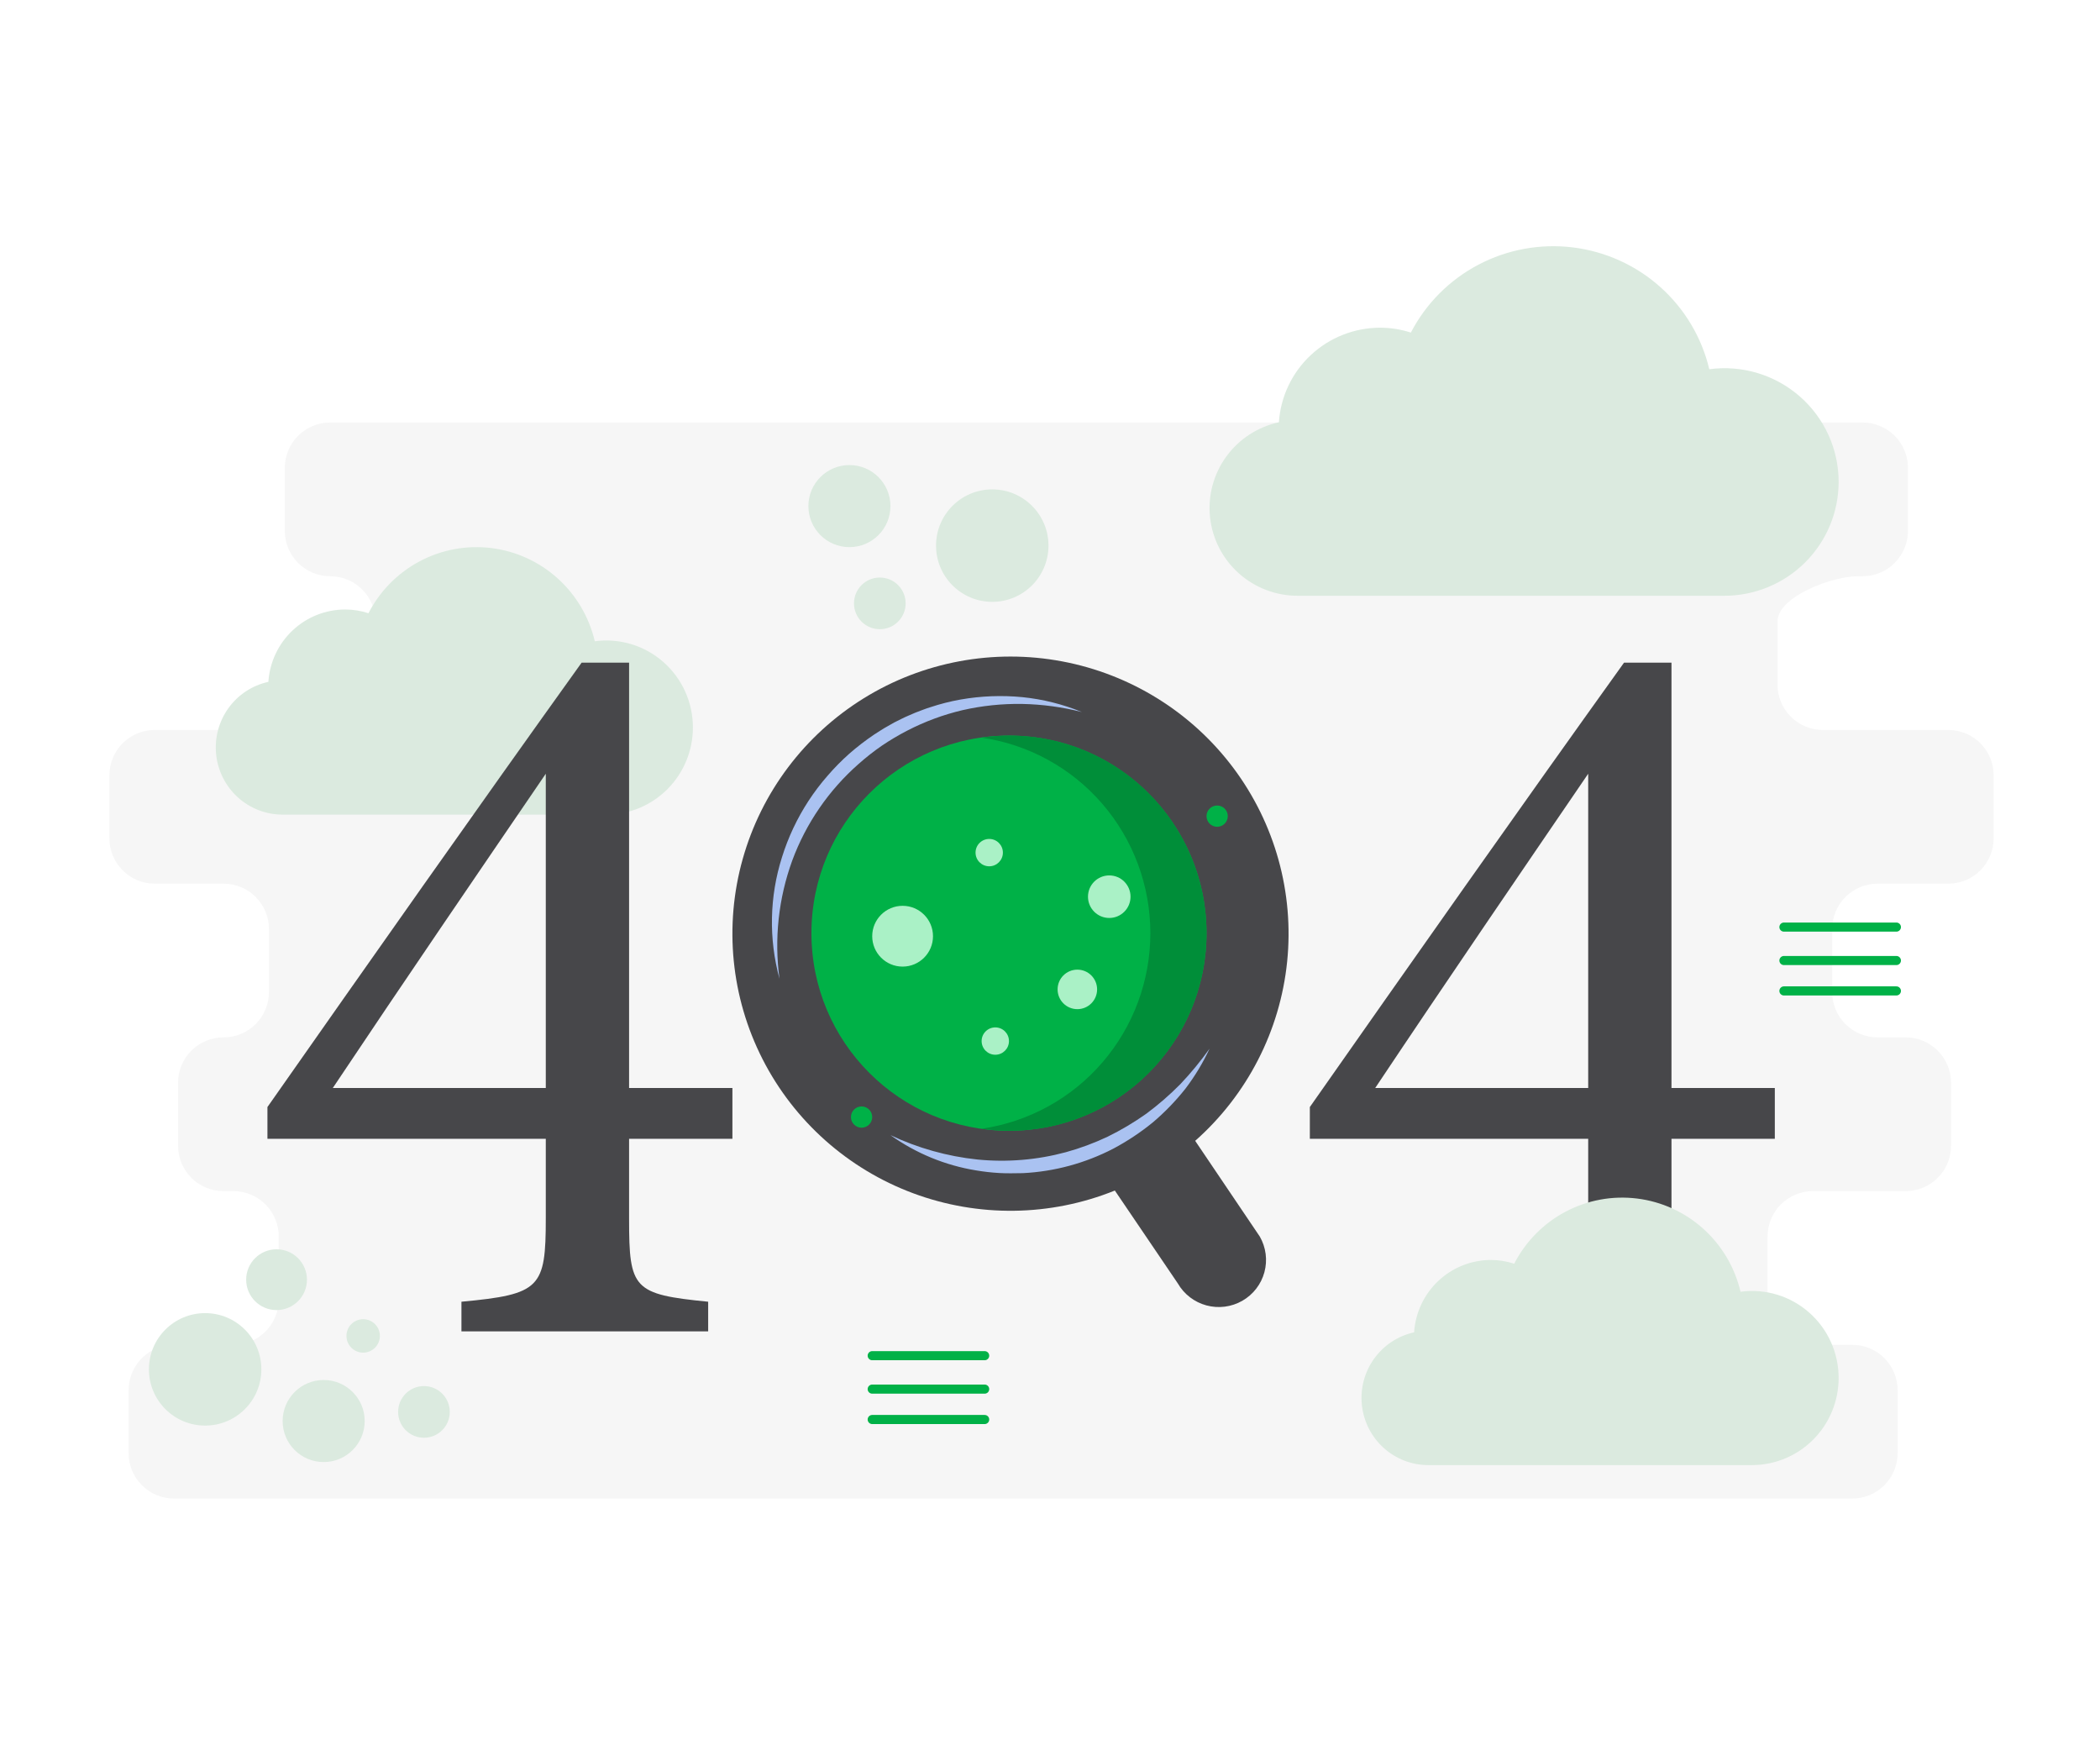
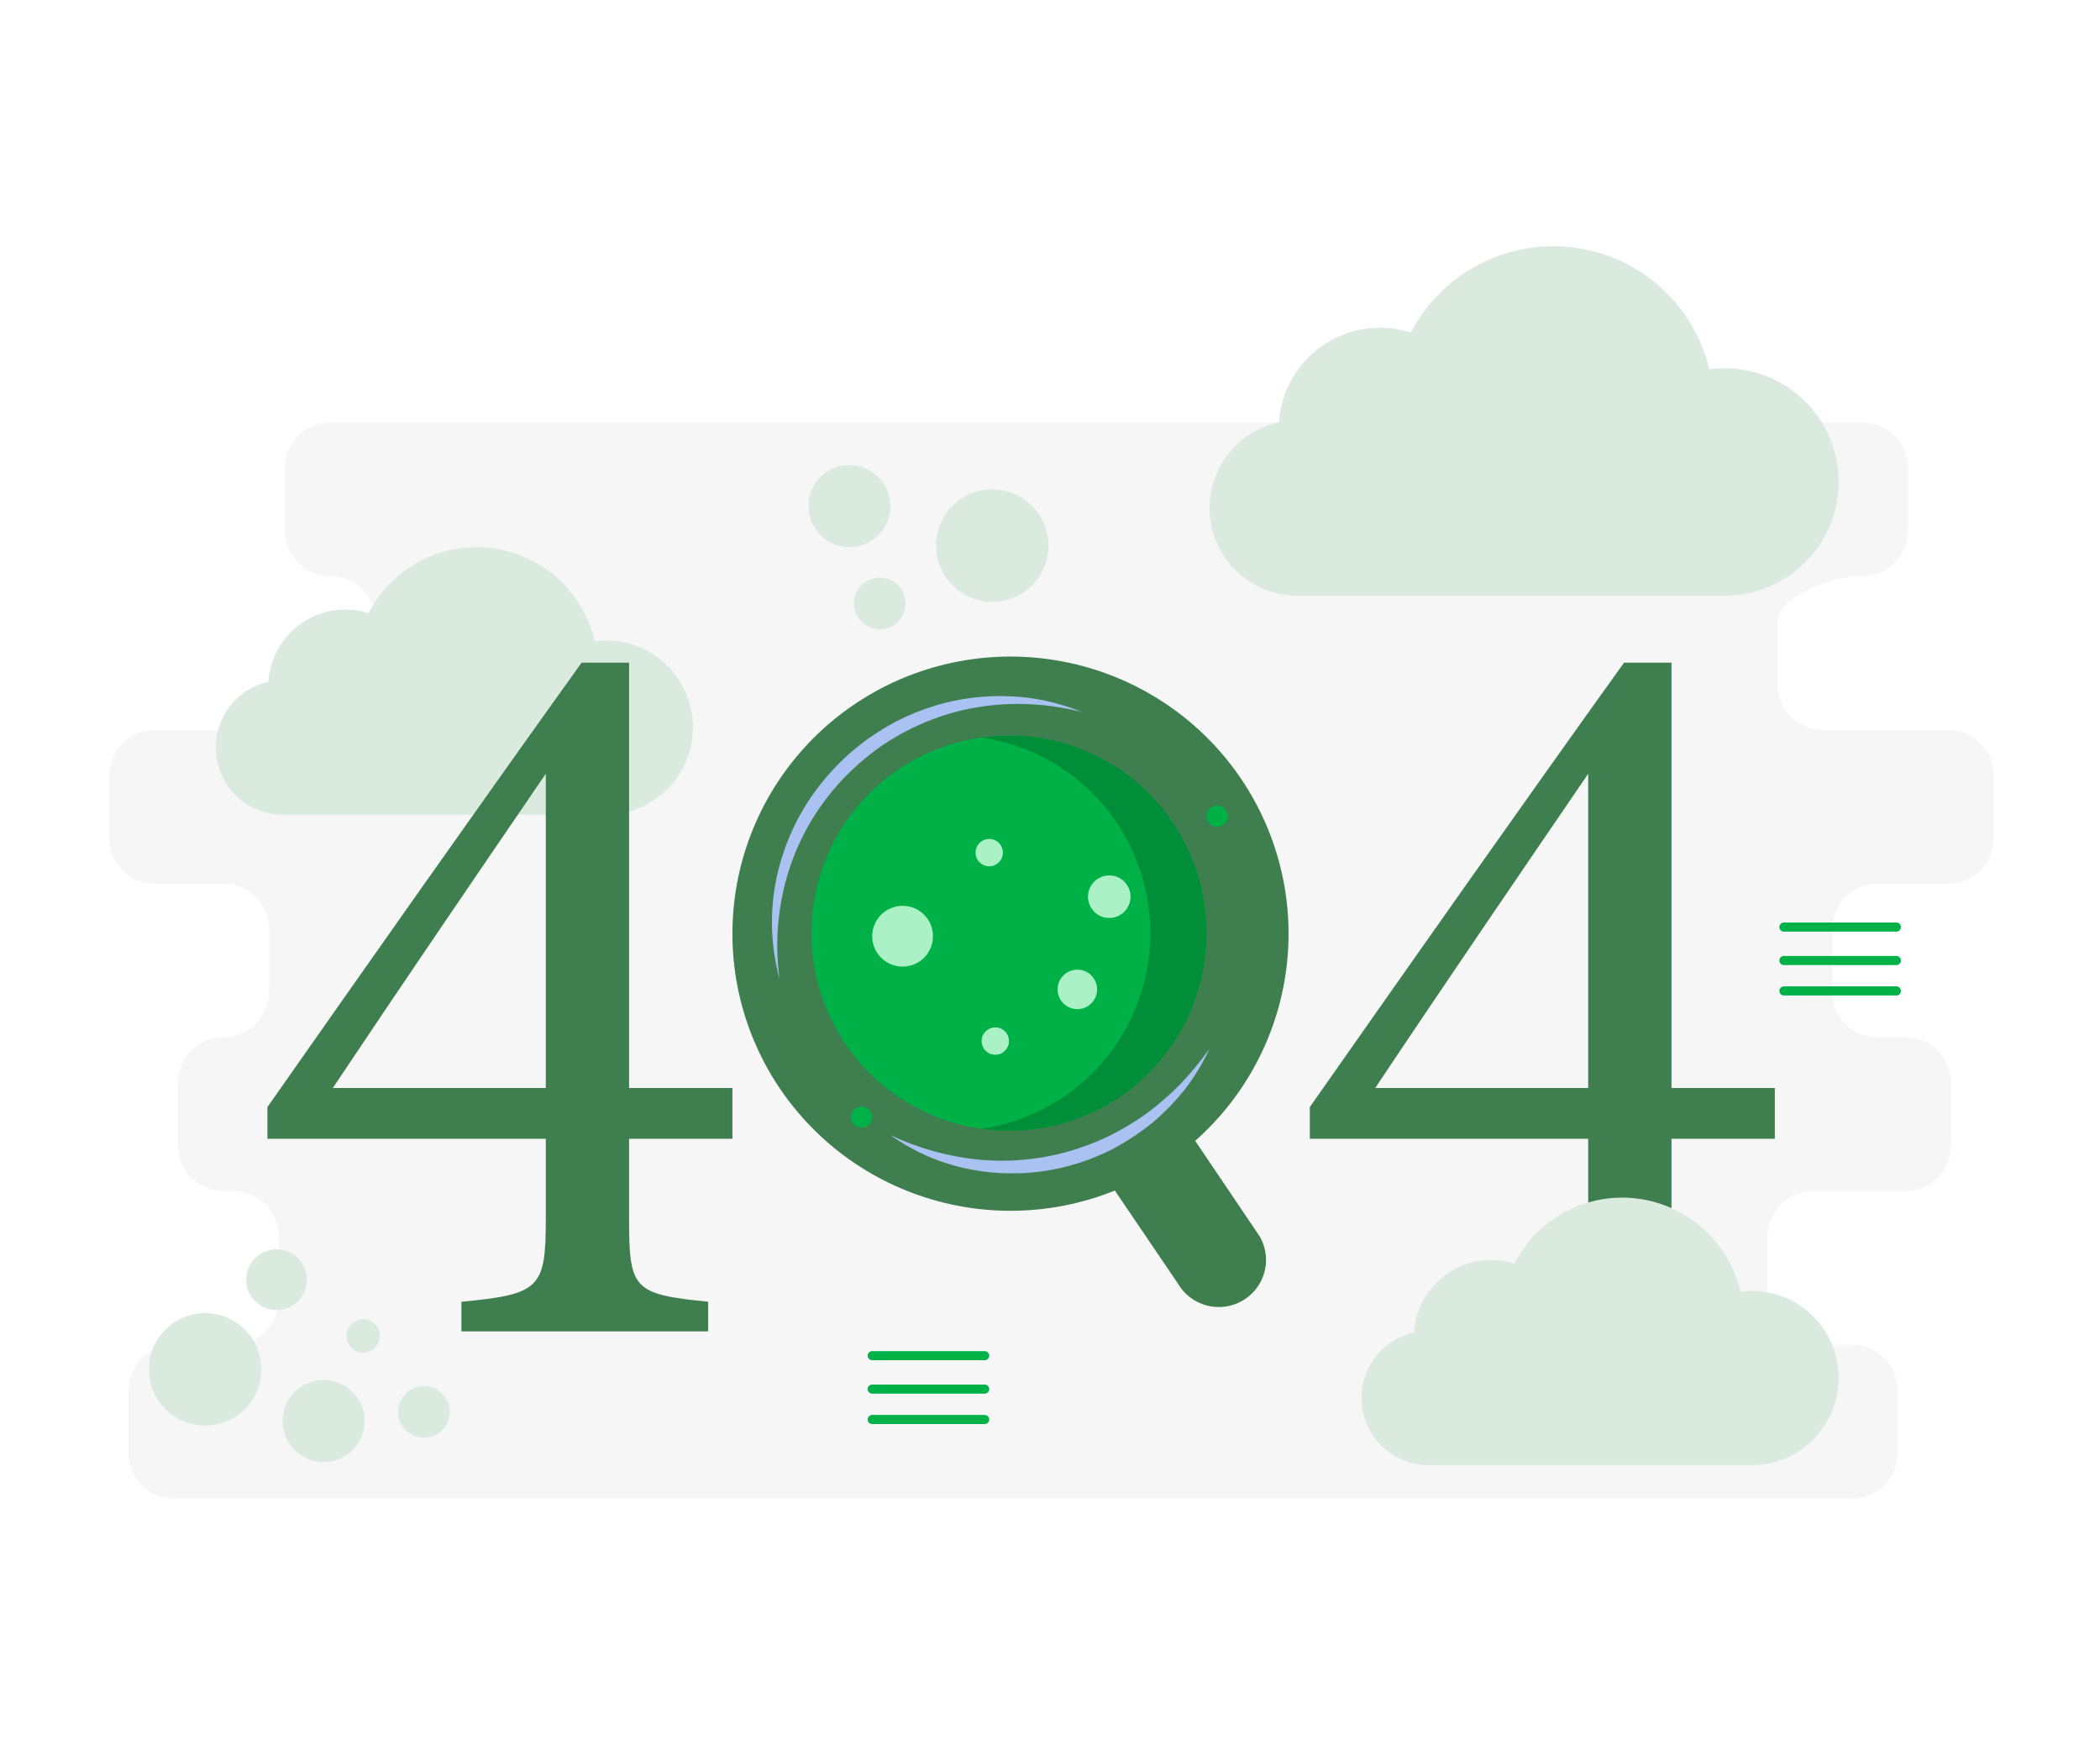
<svg xmlns="http://www.w3.org/2000/svg" width="691" height="574" viewBox="0 0 691 574" fill="none">
-   <path d="M656 275.8V255.057C656 253.098 655.614 251.159 654.864 249.35C654.114 247.54 653.015 245.896 651.629 244.511C650.243 243.126 648.598 242.028 646.787 241.278C644.976 240.529 643.036 240.143 641.076 240.143H599.808C595.85 240.143 592.054 238.572 589.255 235.775C586.456 232.978 584.884 229.184 584.884 225.229V204.486C584.884 196.249 602.976 189.571 611.219 189.571H612.882C616.84 189.571 620.636 188 623.435 185.203C626.234 182.406 627.806 178.613 627.806 174.657V153.914C627.806 151.956 627.42 150.016 626.67 148.207C625.92 146.397 624.821 144.753 623.435 143.368C622.049 141.983 620.404 140.885 618.593 140.135C616.783 139.386 614.842 139 612.882 139H108.639C106.679 139 104.738 139.386 102.927 140.135C101.117 140.885 99.471 141.983 98.085 143.368C96.7 144.753 95.6 146.397 94.85 148.207C94.1 150.016 93.714 151.956 93.714 153.914V174.657C93.714 176.616 94.1 178.555 94.85 180.365C95.6 182.174 96.7 183.818 98.085 185.203C99.471 186.588 101.117 187.687 102.927 188.436C104.738 189.186 106.679 189.571 108.639 189.571C112.597 189.571 116.393 191.143 119.192 193.94C121.991 196.737 123.563 200.53 123.563 204.486V225.229C123.563 229.184 121.991 232.978 119.192 235.775C116.393 238.571 112.597 240.143 108.639 240.143H50.925C48.965 240.143 47.024 240.529 45.213 241.278C43.402 242.028 41.757 243.126 40.371 244.511C38.985 245.896 37.886 247.54 37.136 249.35C36.386 251.159 36 253.098 36 255.057V275.8C36 279.756 37.572 283.549 40.371 286.346C43.17 289.143 46.966 290.714 50.925 290.714H73.571C77.529 290.714 81.325 292.286 84.124 295.083C86.923 297.879 88.495 301.673 88.495 305.628V326.372C88.495 328.33 88.109 330.269 87.359 332.079C86.609 333.888 85.51 335.533 84.124 336.918C82.738 338.302 81.093 339.401 79.282 340.151C77.471 340.9 75.531 341.286 73.571 341.286H73.516C69.558 341.286 65.761 342.857 62.963 345.654C60.164 348.451 58.591 352.245 58.591 356.2V376.943C58.591 378.901 58.977 380.841 59.727 382.65C60.477 384.46 61.577 386.104 62.963 387.489C64.349 388.874 65.994 389.972 67.805 390.722C69.615 391.471 71.556 391.857 73.516 391.857H76.792C80.751 391.857 84.547 393.428 87.346 396.225C90.144 399.022 91.717 402.816 91.717 406.771V427.514C91.717 431.47 90.144 435.263 87.346 438.06C84.547 440.857 80.751 442.429 76.792 442.429H57.252C55.292 442.429 53.352 442.814 51.541 443.564C49.73 444.313 48.085 445.412 46.699 446.797C45.313 448.182 44.214 449.826 43.464 451.635C42.714 453.445 42.328 455.384 42.328 457.343V478.086C42.328 482.041 43.9 485.835 46.699 488.632C49.498 491.429 53.294 493 57.252 493H609.484C613.442 493 617.238 491.429 620.037 488.632C622.836 485.835 624.408 482.041 624.408 478.086V457.343C624.408 455.384 624.022 453.445 623.272 451.635C622.522 449.826 621.423 448.182 620.037 446.797C618.651 445.412 617.006 444.313 615.195 443.564C613.384 442.814 611.444 442.429 609.484 442.429H596.544C592.585 442.429 588.789 440.857 585.99 438.06C583.191 435.263 581.619 431.47 581.619 427.514V406.771C581.619 402.816 583.191 399.022 585.99 396.225C588.789 393.428 592.585 391.857 596.544 391.857H627.055C631.013 391.857 634.81 390.286 637.608 387.489C640.407 384.692 641.98 380.898 641.98 376.943V356.2C641.98 352.244 640.407 348.451 637.608 345.654C634.81 342.857 631.013 341.286 627.055 341.286H617.799C613.841 341.286 610.045 339.714 607.246 336.918C604.447 334.121 602.875 330.327 602.875 326.372V305.628C602.875 301.673 604.447 297.879 607.246 295.083C610.045 292.286 613.841 290.714 617.799 290.714H641.076C645.034 290.714 648.83 289.143 651.629 286.346C654.428 283.549 656 279.756 656 275.8Z" fill="#F6F6F6" />
+   <path d="M656 275.8V255.057C656 253.098 655.614 251.159 654.864 249.35C654.114 247.54 653.015 245.896 651.629 244.511C650.243 243.126 648.598 242.028 646.787 241.278C644.976 240.529 643.036 240.143 641.076 240.143H599.808C595.85 240.143 592.054 238.572 589.255 235.775C586.456 232.978 584.884 229.184 584.884 225.229V204.486C584.884 196.249 602.976 189.571 611.219 189.571H612.882C616.84 189.571 620.636 188 623.435 185.203C626.234 182.406 627.806 178.613 627.806 174.657V153.914C627.806 151.956 627.42 150.016 626.67 148.207C625.92 146.397 624.821 144.753 623.435 143.368C622.049 141.983 620.404 140.885 618.593 140.135C616.783 139.386 614.842 139 612.882 139H108.639C106.679 139 104.738 139.386 102.927 140.135C101.117 140.885 99.471 141.983 98.085 143.368C96.7 144.753 95.6 146.397 94.85 148.207C94.1 150.016 93.714 151.956 93.714 153.914V174.657C93.714 176.616 94.1 178.555 94.85 180.365C95.6 182.174 96.7 183.818 98.085 185.203C99.471 186.588 101.117 187.687 102.927 188.436C104.738 189.186 106.679 189.571 108.639 189.571C112.597 189.571 116.393 191.143 119.192 193.94C121.991 196.737 123.563 200.53 123.563 204.486V225.229C123.563 229.184 121.991 232.978 119.192 235.775C116.393 238.571 112.597 240.143 108.639 240.143H50.925C48.965 240.143 47.024 240.529 45.213 241.278C43.402 242.028 41.757 243.126 40.371 244.511C38.985 245.896 37.886 247.54 37.136 249.35C36.386 251.159 36 253.098 36 255.057V275.8C36 279.756 37.572 283.549 40.371 286.346C43.17 289.143 46.966 290.714 50.925 290.714H73.571C77.529 290.714 81.325 292.286 84.124 295.083C86.923 297.879 88.495 301.673 88.495 305.628V326.372C88.495 328.33 88.109 330.269 87.359 332.079C86.609 333.888 85.51 335.533 84.124 336.918C82.738 338.302 81.093 339.401 79.282 340.151C77.471 340.9 75.531 341.286 73.571 341.286H73.516C69.558 341.286 65.761 342.857 62.963 345.654C60.164 348.451 58.591 352.245 58.591 356.2V376.943C58.591 378.901 58.977 380.841 59.727 382.65C60.477 384.46 61.577 386.104 62.963 387.489C64.349 388.874 65.994 389.972 67.805 390.722C69.615 391.471 71.556 391.857 73.516 391.857H76.792C80.751 391.857 84.547 393.428 87.346 396.225C90.144 399.022 91.717 402.816 91.717 406.771V427.514C91.717 431.47 90.144 435.263 87.346 438.06C84.547 440.857 80.751 442.429 76.792 442.429H57.252C55.292 442.429 53.352 442.814 51.541 443.564C49.73 444.313 48.085 445.412 46.699 446.797C45.313 448.182 44.214 449.826 43.464 451.635C42.714 453.445 42.328 455.384 42.328 457.343V478.086C42.328 482.041 43.9 485.835 46.699 488.632C49.498 491.429 53.294 493 57.252 493H609.484C613.442 493 617.238 491.429 620.037 488.632C622.836 485.835 624.408 482.041 624.408 478.086V457.343C624.408 455.384 624.022 453.445 623.272 451.635C622.522 449.826 621.423 448.182 620.037 446.797C618.651 445.412 617.006 444.313 615.195 443.564C613.384 442.814 611.444 442.429 609.484 442.429H596.544C592.585 442.429 588.789 440.857 585.99 438.06C583.191 435.263 581.619 431.47 581.619 427.514V406.771C581.619 402.816 583.191 399.022 585.99 396.225C588.789 393.428 592.585 391.857 596.544 391.857H627.055C631.014 391.857 634.81 390.286 637.609 387.489C640.407 384.692 641.98 380.898 641.98 376.943V356.2C641.98 352.244 640.407 348.451 637.609 345.654C634.81 342.857 631.014 341.286 627.055 341.286H617.8C613.841 341.286 610.045 339.714 607.246 336.918C604.447 334.121 602.875 330.327 602.875 326.372V305.628C602.875 301.673 604.447 297.879 607.246 295.083C610.045 292.286 613.841 290.714 617.8 290.714H641.076C645.034 290.714 648.83 289.143 651.629 286.346C654.428 283.549 656 279.756 656 275.8Z" fill="#F6F6F6" />
  <path d="M228 239.336C227.997 246.935 224.993 254.222 219.648 259.596C214.304 264.971 207.055 267.993 199.495 268H92.98C87.558 268 82.326 265.986 78.292 262.344C74.258 258.702 71.706 253.69 71.126 248.27C70.546 242.851 71.98 237.408 75.152 232.987C78.323 228.566 83.009 225.48 88.308 224.322C88.732 217.873 91.577 211.827 96.268 207.407C100.959 202.987 107.145 200.524 113.575 200.515C116.179 200.515 118.766 200.931 121.24 201.746C124.994 194.448 130.881 188.482 138.109 184.648C145.337 180.814 153.561 179.297 161.672 180.302C169.784 181.306 177.395 184.784 183.482 190.266C189.568 195.749 193.838 202.973 195.718 210.968C199.743 210.422 203.837 210.747 207.727 211.922C211.616 213.097 215.211 215.096 218.268 217.783C221.326 220.47 223.777 223.783 225.455 227.5C227.134 231.218 228.001 235.253 228 239.336H228Z" fill="#DBEADF" />
-   <path d="M414.523 406.797L393.273 375.321C410.404 360.156 421.2 339.138 423.527 316.423C425.854 293.709 419.541 270.952 405.838 252.651C392.135 234.351 372.039 221.84 349.523 217.592C327.007 213.344 303.712 217.669 284.242 229.711C264.773 241.753 250.547 260.635 244.378 282.625C238.209 304.614 240.546 328.11 250.926 348.465C261.307 368.821 278.975 384.554 300.438 392.555C321.901 400.555 345.596 400.24 366.837 391.672L387.551 422.218C388.567 423.983 389.922 425.531 391.539 426.774C393.156 428.016 395.002 428.93 396.973 429.461C398.944 429.993 401.001 430.133 403.026 429.873C405.051 429.613 407.005 428.957 408.776 427.945C410.547 426.932 412.1 425.582 413.347 423.971C414.595 422.361 415.511 420.521 416.045 418.557C416.579 416.593 416.719 414.544 416.458 412.526C416.197 410.509 415.539 408.562 414.523 406.797Z" fill="#47474A" />
+   <path d="M414.523 406.797L393.273 375.321C410.404 360.156 421.2 339.138 423.527 316.423C425.854 293.709 419.541 270.952 405.838 252.651C392.135 234.351 372.039 221.84 349.523 217.592C327.007 213.344 303.712 217.669 284.242 229.711C264.773 241.753 250.547 260.635 244.378 282.625C238.209 304.614 240.546 328.11 250.926 348.465C261.307 368.821 278.975 384.554 300.438 392.555C321.901 400.555 345.596 400.24 366.837 391.672L387.551 422.218C388.567 423.983 389.922 425.531 391.539 426.774C393.156 428.016 395.002 428.93 396.973 429.461C398.944 429.993 401.001 430.133 403.026 429.873C405.051 429.613 407.005 428.957 408.776 427.945C410.547 426.932 412.1 425.582 413.347 423.971C414.595 422.361 415.511 420.521 416.045 418.557C416.579 416.593 416.719 414.544 416.458 412.526C416.197 410.509 415.539 408.562 414.523 406.797Z" fill="#3E7E4F" />
  <path d="M332 372C367.899 372 397 342.899 397 307C397 271.101 367.899 242 332 242C296.102 242 267 271.101 267 307C267 342.899 296.102 372 332 372Z" fill="#00B147" />
  <path d="M332.239 242C329.148 242.003 326.06 242.227 323 242.67C338.415 244.899 352.514 252.63 362.711 264.445C372.909 276.261 378.522 291.37 378.522 307.002C378.522 322.635 372.909 337.743 362.711 349.559C352.514 361.375 338.415 369.106 323 371.335C331.804 372.609 340.774 372.049 349.353 369.69C357.931 367.331 365.934 363.223 372.861 357.623C379.788 352.023 385.492 345.051 389.617 337.141C393.741 329.232 396.198 320.554 396.834 311.649C397.47 302.744 396.272 293.803 393.314 285.383C390.356 276.964 385.702 269.246 379.641 262.711C373.581 256.177 366.244 250.965 358.089 247.402C349.933 243.839 341.134 242 332.239 242Z" fill="#008E39" />
  <path d="M297 318C302.523 318 307 313.523 307 308C307 302.477 302.523 298 297 298C291.477 298 287 302.477 287 308C287 313.523 291.477 318 297 318Z" fill="#AAF1C6" />
  <path d="M365 302C368.866 302 372 298.866 372 295C372 291.134 368.866 288 365 288C361.134 288 358 291.134 358 295C358 298.866 361.134 302 365 302Z" fill="#AAF1C6" />
  <path d="M325.5 285C327.985 285 330 282.985 330 280.5C330 278.015 327.985 276 325.5 276C323.015 276 321 278.015 321 280.5C321 282.985 323.015 285 325.5 285Z" fill="#AAF1C6" />
  <path d="M327.5 347C329.985 347 332 344.985 332 342.5C332 340.015 329.985 338 327.5 338C325.015 338 323 340.015 323 342.5C323 344.985 325.015 347 327.5 347Z" fill="#AAF1C6" />
  <path d="M354.5 332C358.09 332 361 329.09 361 325.5C361 321.91 358.09 319 354.5 319C350.91 319 348 321.91 348 325.5C348 329.09 350.91 332 354.5 332Z" fill="#AAF1C6" />
  <path d="M283.5 371C285.433 371 287 369.433 287 367.5C287 365.567 285.433 364 283.5 364C281.567 364 280 365.567 280 367.5C280 369.433 281.567 371 283.5 371Z" fill="#00B147" />
  <path d="M400.5 272C402.433 272 404 270.433 404 268.5C404 266.567 402.433 265 400.5 265C398.567 265 397 266.567 397 268.5C397 270.433 398.567 272 400.5 272Z" fill="#00B147" />
  <path d="M398 345C395.831 349.661 393.171 354.071 390.068 358.154C386.857 362.213 383.254 365.937 379.313 369.272C375.288 372.552 370.959 375.429 366.387 377.864C357.136 382.671 346.98 385.427 336.594 385.949C334.005 385.973 331.421 386.069 328.842 385.911C326.266 385.765 323.7 385.475 321.155 385.042C311.021 383.395 301.391 379.428 293 373.444C302.034 377.713 311.709 380.425 321.625 381.468C331.393 382.433 341.253 381.615 350.736 379.053C355.452 377.753 360.051 376.046 364.48 373.952C368.894 371.784 373.131 369.267 377.152 366.423C381.142 363.47 384.9 360.208 388.391 356.667C391.859 353.009 395.069 349.111 398 345Z" fill="#AAC2F1" />
  <path d="M256.491 322C252.909 308.861 253.195 294.973 257.316 281.992C259.356 275.453 262.29 269.225 266.036 263.484C267.911 260.612 269.986 257.873 272.243 255.288C274.483 252.684 276.894 250.233 279.462 247.951C282.049 245.69 284.775 243.591 287.625 241.668C289.085 240.764 290.494 239.775 292.006 238.957L294.247 237.685L296.552 236.533C298.079 235.746 299.687 235.127 301.254 234.431C302.868 233.844 304.446 233.166 306.093 232.676C309.345 231.592 312.672 230.746 316.048 230.143C322.774 228.959 329.63 228.693 336.428 229.353C343.155 230.037 349.748 231.687 356 234.254C349.557 232.608 342.943 231.712 336.293 231.584C329.726 231.485 323.171 232.17 316.766 233.621C310.419 235.111 304.283 237.382 298.498 240.381C295.613 241.87 292.819 243.528 290.132 245.347C287.465 247.193 284.913 249.199 282.49 251.354C272.689 259.98 265.193 270.898 260.678 283.128C256.156 295.559 254.72 308.896 256.491 322Z" fill="#AAC2F1" />
-   <path d="M207 374.646V401.1C207 424.076 208.388 425.816 233.02 428.252V438H151.836V428.252C177.857 425.816 179.591 423.727 179.591 400.752V374.646H88V364.203C120.959 317.208 156.694 266.386 191.388 218H207V357.936H241V374.646L207 374.646ZM179.591 254.551C157.735 286.576 133.449 322.081 109.51 357.936H179.591V254.551Z" fill="#47474A" />
-   <path d="M549.999 374.646V401.1C549.999 424.076 551.388 425.816 576.02 428.252V438H494.836V428.252C520.856 425.816 522.591 423.727 522.591 400.752V374.646H431V364.203C463.959 317.208 499.693 266.386 534.388 218H549.999V357.936H584V374.646L549.999 374.646ZM522.591 254.551C500.734 286.576 476.448 322.081 452.51 357.936H522.591V254.551Z" fill="#47474A" />
+   <path d="M207 374.646V401.1C207 424.076 208.388 425.816 233.02 428.252V438H151.836V428.252C177.857 425.816 179.591 423.727 179.591 400.752V374.646H88V364.203C120.959 317.208 156.694 266.386 191.388 218H207V357.936H241V374.646L207 374.646ZM179.591 254.551C157.735 286.576 133.449 322.081 109.51 357.936H179.591V254.551Z" fill="#3E7E4F" />
+   <path d="M549.999 374.646V401.1C549.999 424.076 551.388 425.816 576.02 428.252V438H494.836V428.252C520.856 425.816 522.591 423.727 522.591 400.752V374.646H431V364.203C463.959 317.208 499.693 266.386 534.388 218H549.999V357.936H584V374.646L549.999 374.646ZM522.591 254.551C500.734 286.576 476.448 322.081 452.51 357.936H522.591V306.243V254.551Z" fill="#3E7E4F" />
  <path d="M605 158.541C604.996 168.472 601.035 177.994 593.988 185.018C586.942 192.041 577.385 195.991 567.417 196H426.98C419.831 196.001 412.933 193.368 407.615 188.609C402.296 183.849 398.93 177.299 398.166 170.217C397.402 163.135 399.292 156.022 403.474 150.245C407.656 144.467 413.834 140.434 420.82 138.921C421.379 130.493 425.13 122.592 431.315 116.816C437.5 111.04 445.657 107.821 454.134 107.809C457.567 107.81 460.978 108.353 464.24 109.418C469.189 99.882 476.951 92.084 486.481 87.074C496.012 82.064 506.854 80.082 517.549 81.394C528.244 82.707 538.279 87.251 546.304 94.416C554.329 101.581 559.959 111.022 562.437 121.47C567.743 120.755 573.142 121.181 578.27 122.716C583.399 124.252 588.138 126.864 592.169 130.375C596.201 133.886 599.431 138.216 601.644 143.075C603.858 147.933 605.002 153.206 605 158.541Z" fill="#DBEADF" />
  <path d="M605 453.336C604.997 460.935 601.993 468.222 596.648 473.596C591.303 478.971 584.055 481.993 576.495 482H469.98C464.558 482 459.326 479.986 455.292 476.344C451.258 472.702 448.706 467.69 448.126 462.27C447.546 456.851 448.98 451.408 452.152 446.987C455.323 442.566 460.009 439.48 465.308 438.322C465.732 431.873 468.577 425.827 473.268 421.407C477.959 416.987 484.145 414.524 490.575 414.515C493.179 414.515 495.766 414.931 498.24 415.746C501.994 408.448 507.881 402.482 515.109 398.648C522.337 394.814 530.561 393.297 538.672 394.302C546.784 395.306 554.395 398.784 560.482 404.266C566.568 409.749 570.838 416.973 572.718 424.968C576.743 424.422 580.837 424.747 584.727 425.922C588.616 427.097 592.211 429.096 595.268 431.783C598.326 434.47 600.777 437.783 602.455 441.5C604.134 445.218 605.001 449.253 605 453.336V453.336Z" fill="#DBEADF" />
  <path d="M287 457H324" stroke="#00B147" stroke-width="3" stroke-miterlimit="10" stroke-linecap="round" />
  <path d="M287 446H324" stroke="#00B147" stroke-width="3" stroke-miterlimit="10" stroke-linecap="round" />
  <path d="M287 467H324" stroke="#00B147" stroke-width="3" stroke-miterlimit="10" stroke-linecap="round" />
  <path d="M587 305H624" stroke="#00B147" stroke-width="3" stroke-miterlimit="10" stroke-linecap="round" />
  <path d="M587 316H624" stroke="#00B147" stroke-width="3" stroke-miterlimit="10" stroke-linecap="round" />
  <path d="M587 326H624" stroke="#00B147" stroke-width="3" stroke-miterlimit="10" stroke-linecap="round" />
  <path d="M67.5 469C77.717 469 86 460.717 86 450.5C86 440.283 77.717 432 67.5 432C57.283 432 49 440.283 49 450.5C49 460.717 57.283 469 67.5 469Z" fill="#DBEADF" />
  <path d="M91 431C96.523 431 101 426.523 101 421C101 415.477 96.523 411 91 411C85.477 411 81 415.477 81 421C81 426.523 85.477 431 91 431Z" fill="#DBEADF" />
  <path d="M139.5 473C144.194 473 148 469.194 148 464.5C148 459.806 144.194 456 139.5 456C134.806 456 131 459.806 131 464.5C131 469.194 134.806 473 139.5 473Z" fill="#DBEADF" />
  <path d="M119.5 445C122.538 445 125 442.538 125 439.5C125 436.462 122.538 434 119.5 434C116.462 434 114 436.462 114 439.5C114 442.538 116.462 445 119.5 445Z" fill="#DBEADF" />
  <path d="M106.5 481C113.956 481 120 474.956 120 467.5C120 460.044 113.956 454 106.5 454C99.044 454 93 460.044 93 467.5C93 474.956 99.044 481 106.5 481Z" fill="#DBEADF" />
  <path d="M326.5 198C336.717 198 345 189.717 345 179.5C345 169.283 336.717 161 326.5 161C316.283 161 308 169.283 308 179.5C308 189.717 316.283 198 326.5 198Z" fill="#DBEADF" />
  <path d="M289.5 207C294.194 207 298 203.194 298 198.5C298 193.806 294.194 190 289.5 190C284.806 190 281 193.806 281 198.5C281 203.194 284.806 207 289.5 207Z" fill="#DBEADF" />
  <path d="M279.5 180C286.956 180 293 173.956 293 166.5C293 159.044 286.956 153 279.5 153C272.044 153 266 159.044 266 166.5C266 173.956 272.044 180 279.5 180Z" fill="#DBEADF" />
</svg>
